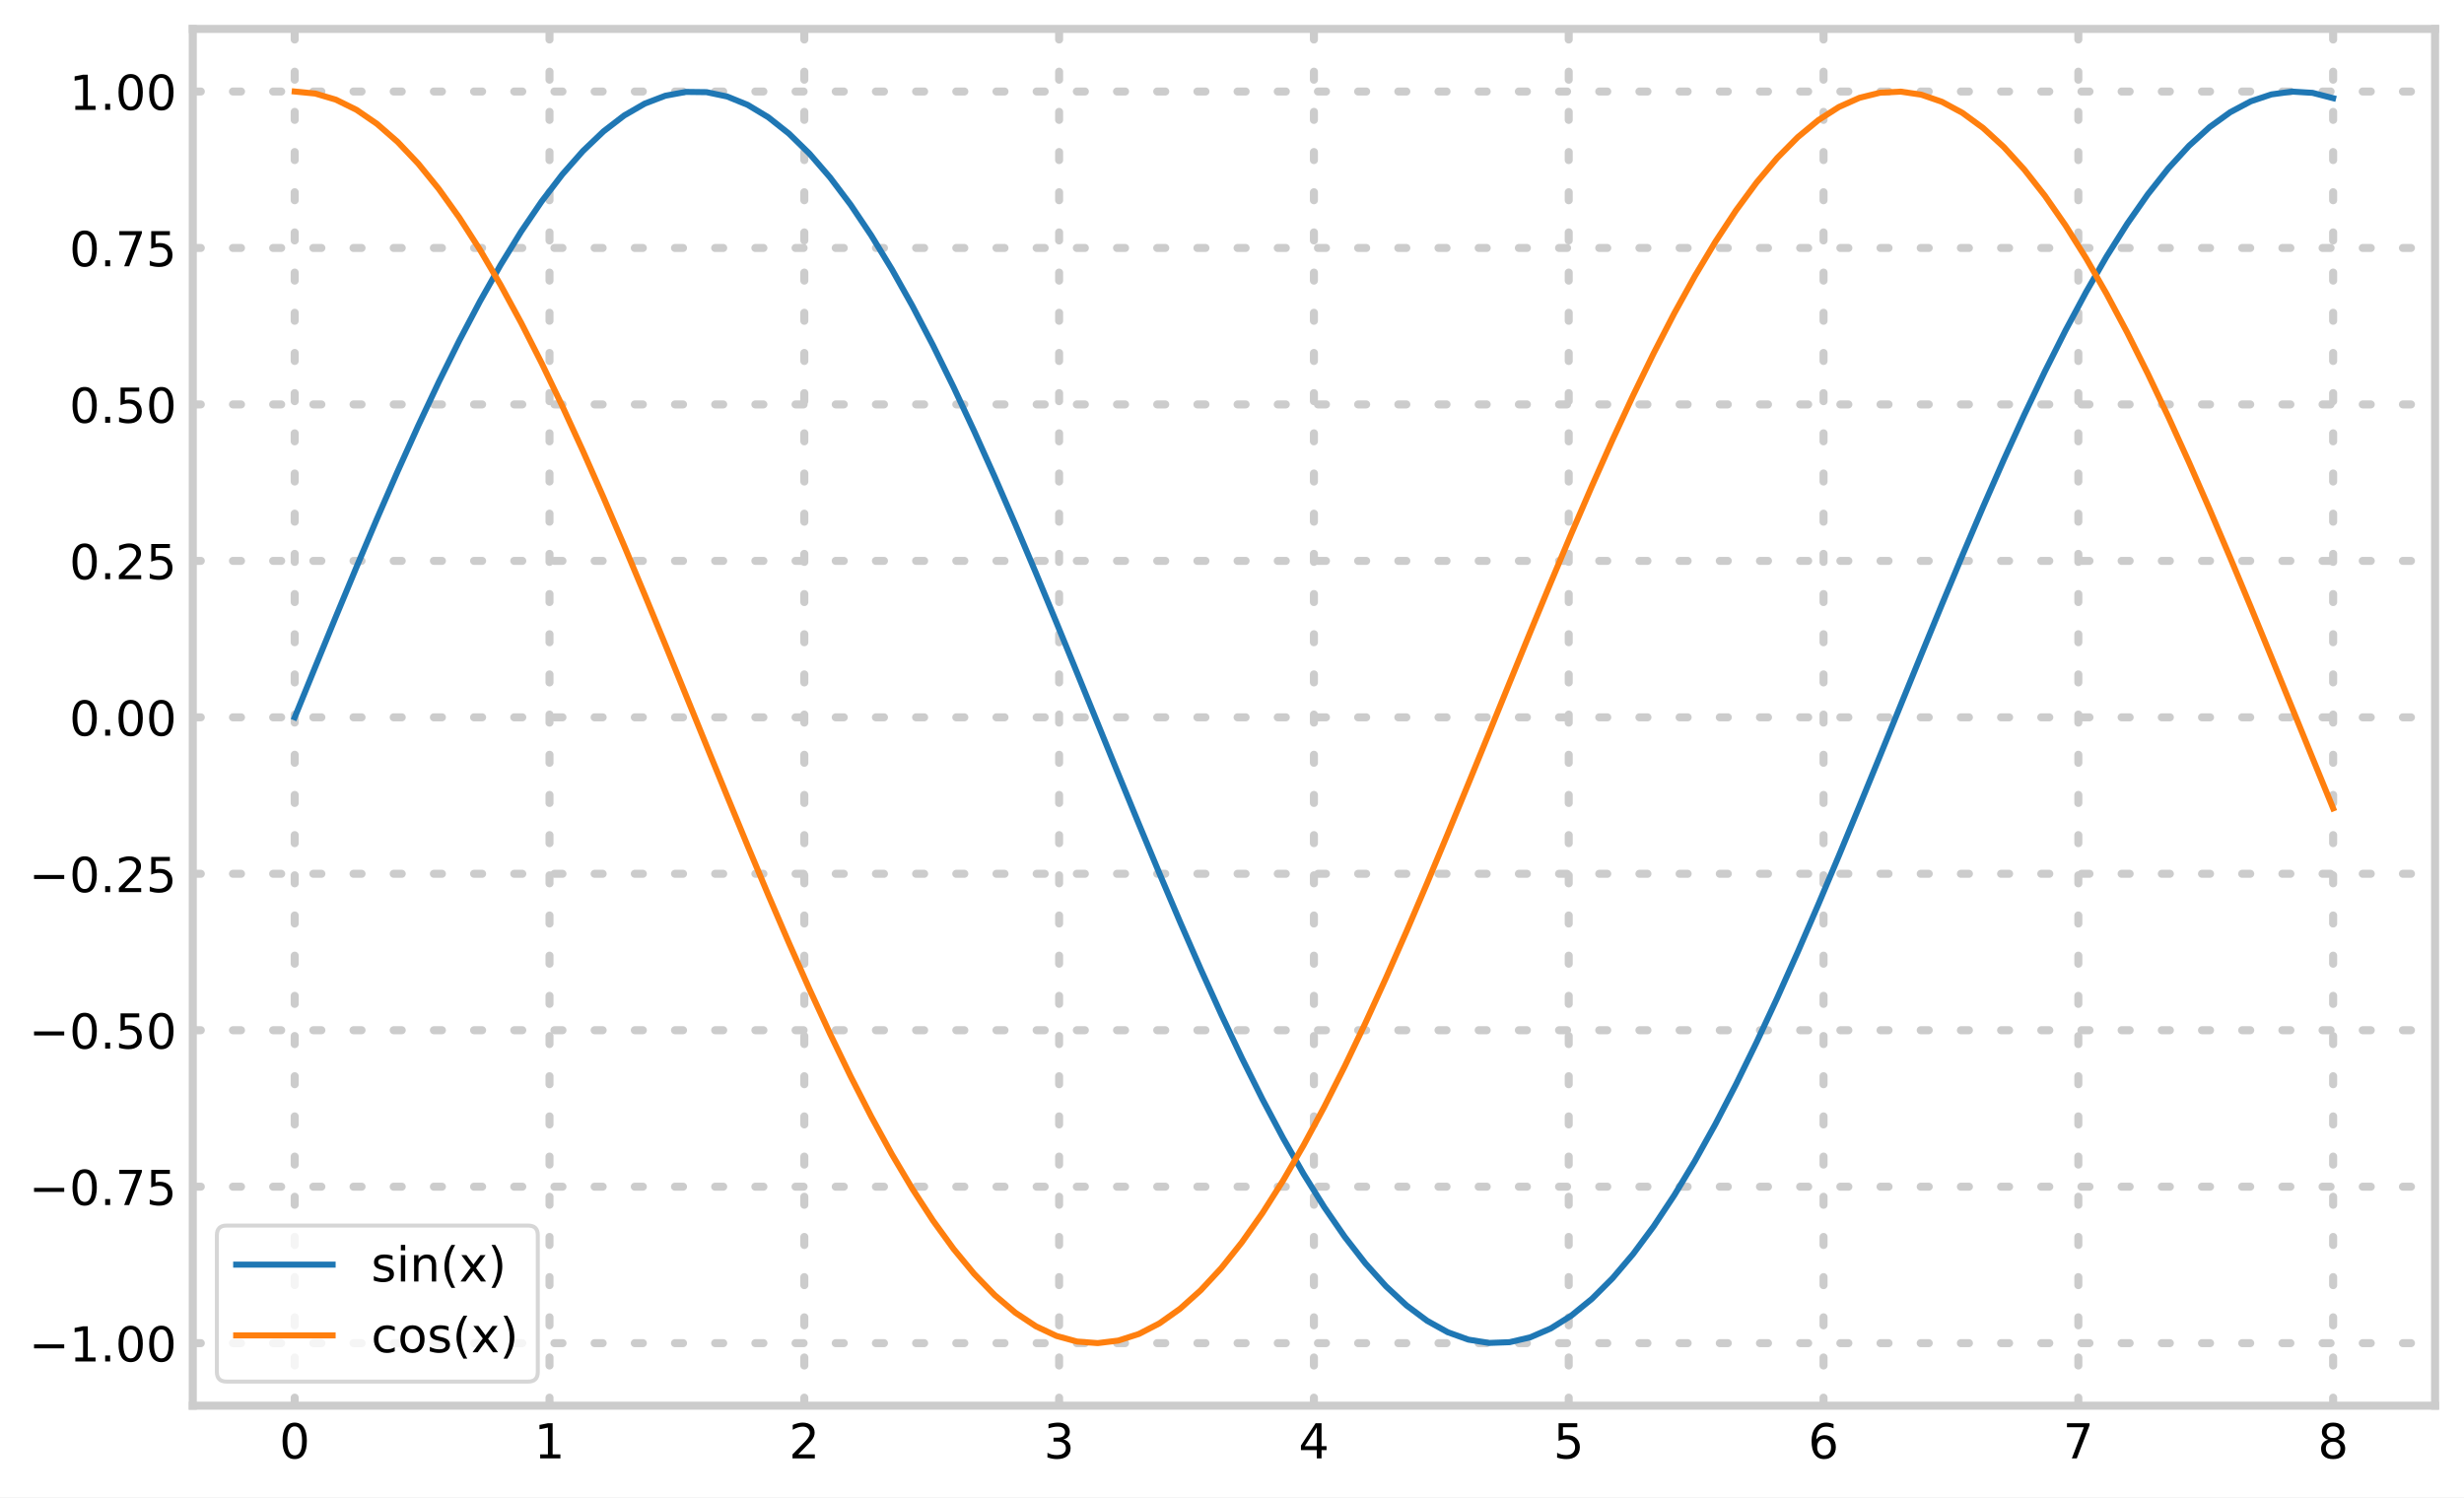
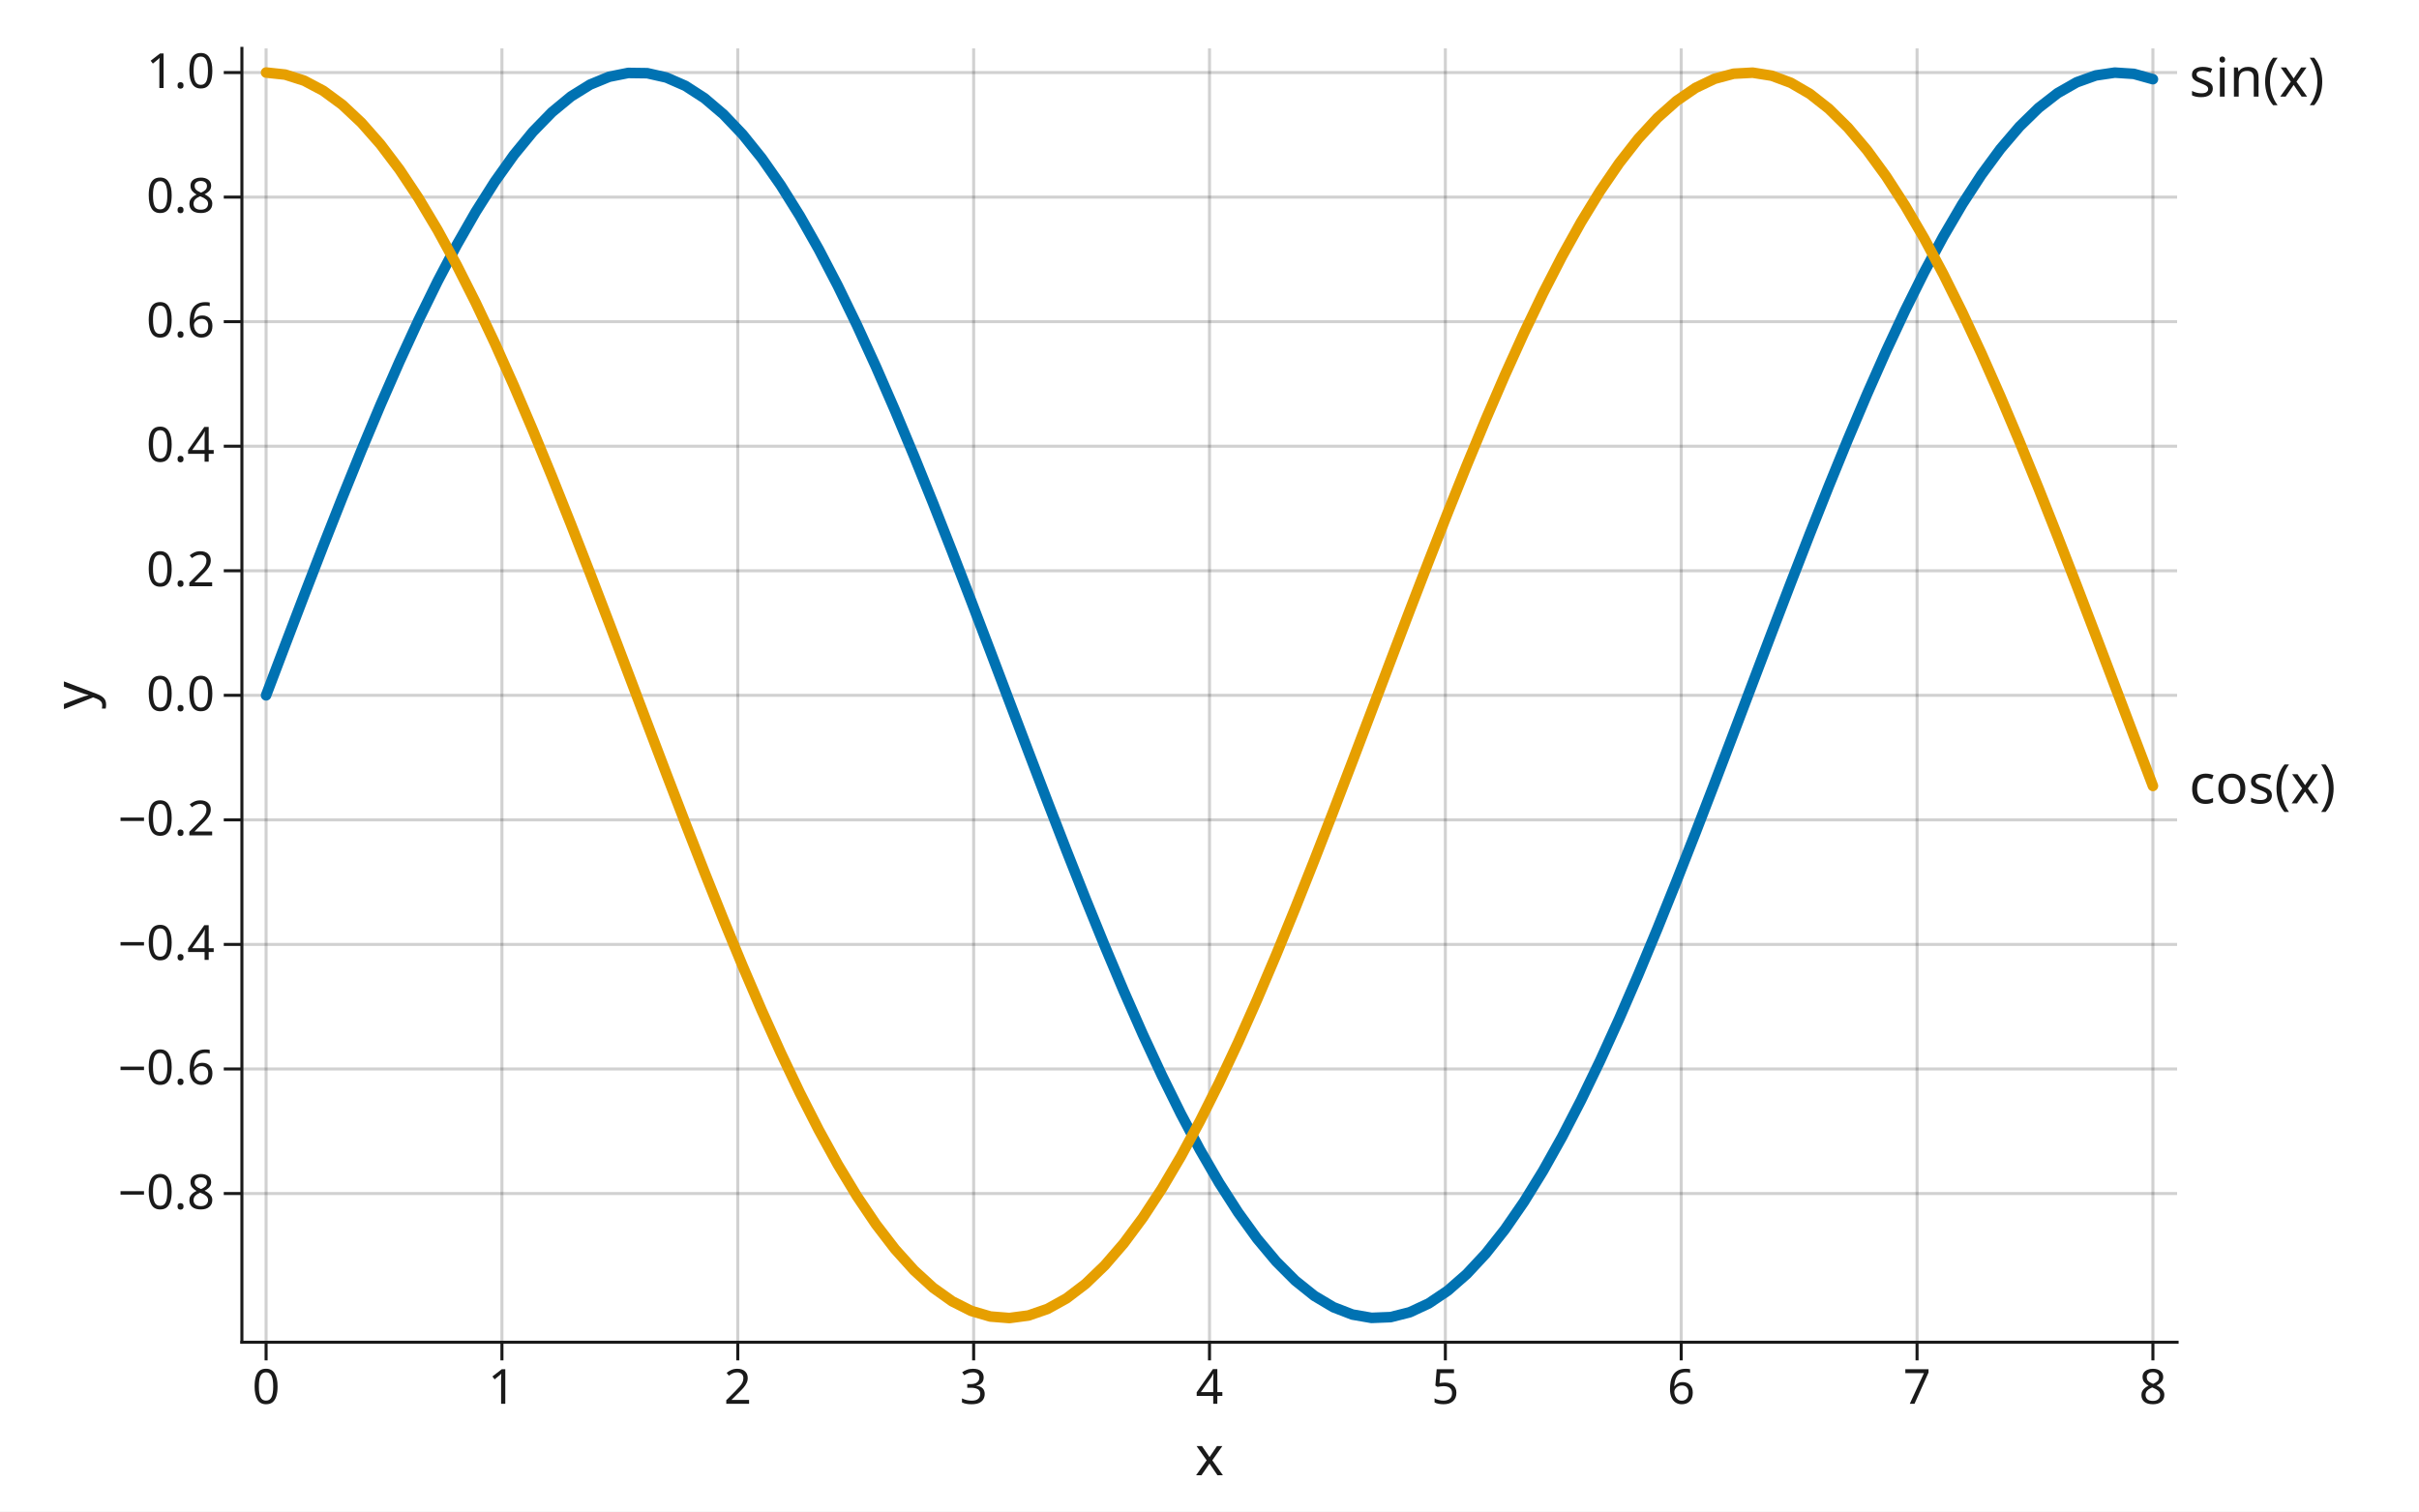
- <svg xmlns="http://www.w3.org/2000/svg" xmlns:xlink="http://www.w3.org/1999/xlink" width="613.174pt" height="372.652pt" viewBox="0 0 613.174 372.652" version="1.1">
-   <defs>
-     <style type="text/css">*{stroke-linejoin: round; stroke-linecap: butt}</style>
-   </defs>
-   <g id="figure_1">
-     <g id="patch_1">
-       <path d="M 0 372.652  L 613.174 372.652  L 613.174 0  L 0 0  z " style="fill: #ffffff" />
+ <svg xmlns="http://www.w3.org/2000/svg" width="680" height="425" viewBox="0 0 800 500" font-family="'Noto Sans', 'Helvetica Neue', Arial, sans-serif">
+   <rect width="800" height="500" fill="white" />
+   <svg color="#1a1a1a" y="0" x="0" viewBox="0 0 800 500" height="500" width="800" text-anchor="middle" font-size="16" fill="currentColor" class="plot-d6a7b5">
+     <style>:where(.plot-d6a7b5) {
+   --plot-background: white;
+   display: block;
+   height: auto;
+   height: intrinsic;
+   max-width: 100%;
+ }
+ :where(.plot-d6a7b5 text),
+ :where(.plot-d6a7b5 tspan) {
+   white-space: pre;
+ }</style>
+     <g stroke="currentColor" fill="none" aria-hidden="true" aria-label="y-axis tick">
+       <path d="M0,0L-6,0" transform="translate(80,394.8091)" />
+       <path d="M0,0L-6,0" transform="translate(80,353.6081)" />
+       <path d="M0,0L-6,0" transform="translate(80,312.4071)" />
+       <path d="M0,0L-6,0" transform="translate(80,271.2061)" />
+       <path d="M0,0L-6,0" transform="translate(80,230.0051)" />
+       <path d="M0,0L-6,0" transform="translate(80,188.8041)" />
+       <path d="M0,0L-6,0" transform="translate(80,147.603)" />
+       <path d="M0,0L-6,0" transform="translate(80,106.402)" />
+       <path d="M0,0L-6,0" transform="translate(80,65.20101)" />
+       <path d="M0,0L-6,0" transform="translate(80,24)" />
    </g>
-     <g id="axes_1">
-       <g id="patch_2">
-         <path d="M 47.974 349.838  L 605.974 349.838  L 605.974 7.2  L 47.974 7.2  z " style="fill: #ffffff" />
-       </g>
-       <g id="matplotlib.axis_1">
-         <g id="xtick_1">
-           <g id="line2d_1">
-             <path d="M 73.338 349.838  L 73.338 7.2  " clip-path="url(#pad438a577b)" style="fill: none; stroke-dasharray: 2,8; stroke-dashoffset: 0; stroke: #cccccc; stroke-width: 2; stroke-linecap: round" />
-           </g>
-           <g id="line2d_2" />
-           <g id="text_1">
-             <g transform="translate(69.52051 362.9562) scale(0.12 -0.12)">
-               <defs>
-                 <path id="DejaVuSans-30" d="M 2034 4250  Q 1547 4250 1301 3770  Q 1056 3291 1056 2328  Q 1056 1369 1301 889  Q 1547 409 2034 409  Q 2525 409 2770 889  Q 3016 1369 3016 2328  Q 3016 3291 2770 3770  Q 2525 4250 2034 4250  z M 2034 4750  Q 2819 4750 3233 4129  Q 3647 3509 3647 2328  Q 3647 1150 3233 529  Q 2819 -91 2034 -91  Q 1250 -91 836 529  Q 422 1150 422 2328  Q 422 3509 836 4129  Q 1250 4750 2034 4750  z " transform="scale(0.015625)" />
-               </defs>
-               <use xlink:href="#DejaVuSans-30" />
-             </g>
-           </g>
-         </g>
-         <g id="xtick_2">
-           <g id="line2d_3">
-             <path d="M 136.747 349.838  L 136.747 7.2  " clip-path="url(#pad438a577b)" style="fill: none; stroke-dasharray: 2,8; stroke-dashoffset: 0; stroke: #cccccc; stroke-width: 2; stroke-linecap: round" />
-           </g>
-           <g id="line2d_4" />
-           <g id="text_2">
-             <g transform="translate(132.9296 362.9562) scale(0.12 -0.12)">
-               <defs>
-                 <path id="DejaVuSans-31" d="M 794 531  L 1825 531  L 1825 4091  L 703 3866  L 703 4441  L 1819 4666  L 2450 4666  L 2450 531  L 3481 531  L 3481 0  L 794 0  L 794 531  z " transform="scale(0.015625)" />
-               </defs>
-               <use xlink:href="#DejaVuSans-31" />
-             </g>
-           </g>
-         </g>
-         <g id="xtick_3">
-           <g id="line2d_5">
-             <path d="M 200.156 349.838  L 200.156 7.2  " clip-path="url(#pad438a577b)" style="fill: none; stroke-dasharray: 2,8; stroke-dashoffset: 0; stroke: #cccccc; stroke-width: 2; stroke-linecap: round" />
-           </g>
-           <g id="line2d_6" />
-           <g id="text_3">
-             <g transform="translate(196.3387 362.9562) scale(0.12 -0.12)">
-               <defs>
-                 <path id="DejaVuSans-32" d="M 1228 531  L 3431 531  L 3431 0  L 469 0  L 469 531  Q 828 903 1448 1529  Q 2069 2156 2228 2338  Q 2531 2678 2651 2914  Q 2772 3150 2772 3378  Q 2772 3750 2511 3984  Q 2250 4219 1831 4219  Q 1534 4219 1204 4116  Q 875 4013 500 3803  L 500 4441  Q 881 4594 1212 4672  Q 1544 4750 1819 4750  Q 2544 4750 2975 4387  Q 3406 4025 3406 3419  Q 3406 3131 3298 2873  Q 3191 2616 2906 2266  Q 2828 2175 2409 1742  Q 1991 1309 1228 531  z " transform="scale(0.015625)" />
-               </defs>
-               <use xlink:href="#DejaVuSans-32" />
-             </g>
-           </g>
-         </g>
-         <g id="xtick_4">
-           <g id="line2d_7">
-             <path d="M 263.565 349.838  L 263.565 7.2  " clip-path="url(#pad438a577b)" style="fill: none; stroke-dasharray: 2,8; stroke-dashoffset: 0; stroke: #cccccc; stroke-width: 2; stroke-linecap: round" />
-           </g>
-           <g id="line2d_8" />
-           <g id="text_4">
-             <g transform="translate(259.7478 362.9562) scale(0.12 -0.12)">
-               <defs>
-                 <path id="DejaVuSans-33" d="M 2597 2516  Q 3050 2419 3304 2112  Q 3559 1806 3559 1356  Q 3559 666 3084 287  Q 2609 -91 1734 -91  Q 1441 -91 1130 -33  Q 819 25 488 141  L 488 750  Q 750 597 1062 519  Q 1375 441 1716 441  Q 2309 441 2620 675  Q 2931 909 2931 1356  Q 2931 1769 2642 2001  Q 2353 2234 1838 2234  L 1294 2234  L 1294 2753  L 1863 2753  Q 2328 2753 2575 2939  Q 2822 3125 2822 3475  Q 2822 3834 2567 4026  Q 2313 4219 1838 4219  Q 1578 4219 1281 4162  Q 984 4106 628 3988  L 628 4550  Q 988 4650 1302 4700  Q 1616 4750 1894 4750  Q 2613 4750 3031 4423  Q 3450 4097 3450 3541  Q 3450 3153 3228 2886  Q 3006 2619 2597 2516  z " transform="scale(0.015625)" />
-               </defs>
-               <use xlink:href="#DejaVuSans-33" />
-             </g>
-           </g>
-         </g>
-         <g id="xtick_5">
-           <g id="line2d_9">
-             <path d="M 326.974 349.838  L 326.974 7.2  " clip-path="url(#pad438a577b)" style="fill: none; stroke-dasharray: 2,8; stroke-dashoffset: 0; stroke: #cccccc; stroke-width: 2; stroke-linecap: round" />
-           </g>
-           <g id="line2d_10" />
-           <g id="text_5">
-             <g transform="translate(323.1569 362.9562) scale(0.12 -0.12)">
-               <defs>
-                 <path id="DejaVuSans-34" d="M 2419 4116  L 825 1625  L 2419 1625  L 2419 4116  z M 2253 4666  L 3047 4666  L 3047 1625  L 3713 1625  L 3713 1100  L 3047 1100  L 3047 0  L 2419 0  L 2419 1100  L 313 1100  L 313 1709  L 2253 4666  z " transform="scale(0.015625)" />
-               </defs>
-               <use xlink:href="#DejaVuSans-34" />
-             </g>
-           </g>
-         </g>
-         <g id="xtick_6">
-           <g id="line2d_11">
-             <path d="M 390.383 349.838  L 390.383 7.2  " clip-path="url(#pad438a577b)" style="fill: none; stroke-dasharray: 2,8; stroke-dashoffset: 0; stroke: #cccccc; stroke-width: 2; stroke-linecap: round" />
-           </g>
-           <g id="line2d_12" />
-           <g id="text_6">
-             <g transform="translate(386.566 362.9562) scale(0.12 -0.12)">
-               <defs>
-                 <path id="DejaVuSans-35" d="M 691 4666  L 3169 4666  L 3169 4134  L 1269 4134  L 1269 2991  Q 1406 3038 1543 3061  Q 1681 3084 1819 3084  Q 2600 3084 3056 2656  Q 3513 2228 3513 1497  Q 3513 744 3044 326  Q 2575 -91 1722 -91  Q 1428 -91 1123 -41  Q 819 9 494 109  L 494 744  Q 775 591 1075 516  Q 1375 441 1709 441  Q 2250 441 2565 725  Q 2881 1009 2881 1497  Q 2881 1984 2565 2268  Q 2250 2553 1709 2553  Q 1456 2553 1204 2497  Q 953 2441 691 2322  L 691 4666  z " transform="scale(0.015625)" />
-               </defs>
-               <use xlink:href="#DejaVuSans-35" />
-             </g>
-           </g>
-         </g>
-         <g id="xtick_7">
-           <g id="line2d_13">
-             <path d="M 453.793 349.838  L 453.793 7.2  " clip-path="url(#pad438a577b)" style="fill: none; stroke-dasharray: 2,8; stroke-dashoffset: 0; stroke: #cccccc; stroke-width: 2; stroke-linecap: round" />
-           </g>
-           <g id="line2d_14" />
-           <g id="text_7">
-             <g transform="translate(449.9751 362.9562) scale(0.12 -0.12)">
-               <defs>
-                 <path id="DejaVuSans-36" d="M 2113 2584  Q 1688 2584 1439 2293  Q 1191 2003 1191 1497  Q 1191 994 1439 701  Q 1688 409 2113 409  Q 2538 409 2786 701  Q 3034 994 3034 1497  Q 3034 2003 2786 2293  Q 2538 2584 2113 2584  z M 3366 4563  L 3366 3988  Q 3128 4100 2886 4159  Q 2644 4219 2406 4219  Q 1781 4219 1451 3797  Q 1122 3375 1075 2522  Q 1259 2794 1537 2939  Q 1816 3084 2150 3084  Q 2853 3084 3261 2657  Q 3669 2231 3669 1497  Q 3669 778 3244 343  Q 2819 -91 2113 -91  Q 1303 -91 875 529  Q 447 1150 447 2328  Q 447 3434 972 4092  Q 1497 4750 2381 4750  Q 2619 4750 2861 4703  Q 3103 4656 3366 4563  z " transform="scale(0.015625)" />
-               </defs>
-               <use xlink:href="#DejaVuSans-36" />
-             </g>
-           </g>
-         </g>
-         <g id="xtick_8">
-           <g id="line2d_15">
-             <path d="M 517.202 349.838  L 517.202 7.2  " clip-path="url(#pad438a577b)" style="fill: none; stroke-dasharray: 2,8; stroke-dashoffset: 0; stroke: #cccccc; stroke-width: 2; stroke-linecap: round" />
-           </g>
-           <g id="line2d_16" />
-           <g id="text_8">
-             <g transform="translate(513.3841 362.9562) scale(0.12 -0.12)">
-               <defs>
-                 <path id="DejaVuSans-37" d="M 525 4666  L 3525 4666  L 3525 4397  L 1831 0  L 1172 0  L 2766 4134  L 525 4134  L 525 4666  z " transform="scale(0.015625)" />
-               </defs>
-               <use xlink:href="#DejaVuSans-37" />
-             </g>
-           </g>
-         </g>
-         <g id="xtick_9">
-           <g id="line2d_17">
-             <path d="M 580.611 349.838  L 580.611 7.2  " clip-path="url(#pad438a577b)" style="fill: none; stroke-dasharray: 2,8; stroke-dashoffset: 0; stroke: #cccccc; stroke-width: 2; stroke-linecap: round" />
-           </g>
-           <g id="line2d_18" />
-           <g id="text_9">
-             <g transform="translate(576.7932 362.9562) scale(0.12 -0.12)">
-               <defs>
-                 <path id="DejaVuSans-38" d="M 2034 2216  Q 1584 2216 1326 1975  Q 1069 1734 1069 1313  Q 1069 891 1326 650  Q 1584 409 2034 409  Q 2484 409 2743 651  Q 3003 894 3003 1313  Q 3003 1734 2745 1975  Q 2488 2216 2034 2216  z M 1403 2484  Q 997 2584 770 2862  Q 544 3141 544 3541  Q 544 4100 942 4425  Q 1341 4750 2034 4750  Q 2731 4750 3128 4425  Q 3525 4100 3525 3541  Q 3525 3141 3298 2862  Q 3072 2584 2669 2484  Q 3125 2378 3379 2068  Q 3634 1759 3634 1313  Q 3634 634 3220 271  Q 2806 -91 2034 -91  Q 1263 -91 848 271  Q 434 634 434 1313  Q 434 1759 690 2068  Q 947 2378 1403 2484  z M 1172 3481  Q 1172 3119 1398 2916  Q 1625 2713 2034 2713  Q 2441 2713 2670 2916  Q 2900 3119 2900 3481  Q 2900 3844 2670 4047  Q 2441 4250 2034 4250  Q 1625 4250 1398 4047  Q 1172 3844 1172 3481  z " transform="scale(0.015625)" />
-               </defs>
-               <use xlink:href="#DejaVuSans-38" />
-             </g>
-           </g>
-         </g>
-       </g>
-       <g id="matplotlib.axis_2">
-         <g id="ytick_1">
-           <g id="line2d_19">
-             <path d="M 47.974 334.271  L 605.974 334.271  " clip-path="url(#pad438a577b)" style="fill: none; stroke-dasharray: 2,8; stroke-dashoffset: 0; stroke: #cccccc; stroke-width: 2; stroke-linecap: round" />
-           </g>
-           <g id="line2d_20" />
-           <g id="text_10">
-             <g transform="translate(7.2 338.8303) scale(0.12 -0.12)">
-               <defs>
-                 <path id="DejaVuSans-2212" d="M 678 2272  L 4684 2272  L 4684 1741  L 678 1741  L 678 2272  z " transform="scale(0.015625)" />
-                 <path id="DejaVuSans-2e" d="M 684 794  L 1344 794  L 1344 0  L 684 0  L 684 794  z " transform="scale(0.015625)" />
-               </defs>
-               <use xlink:href="#DejaVuSans-2212" />
-               <use xlink:href="#DejaVuSans-31" x="83.789" />
-               <use xlink:href="#DejaVuSans-2e" x="147.412" />
-               <use xlink:href="#DejaVuSans-30" x="179.199" />
-               <use xlink:href="#DejaVuSans-30" x="242.822" />
-             </g>
-           </g>
-         </g>
-         <g id="ytick_2">
-           <g id="line2d_21">
-             <path d="M 47.974 295.334  L 605.974 295.334  " clip-path="url(#pad438a577b)" style="fill: none; stroke-dasharray: 2,8; stroke-dashoffset: 0; stroke: #cccccc; stroke-width: 2; stroke-linecap: round" />
-           </g>
-           <g id="line2d_22" />
-           <g id="text_11">
-             <g transform="translate(7.2 299.8932) scale(0.12 -0.12)">
-               <use xlink:href="#DejaVuSans-2212" />
-               <use xlink:href="#DejaVuSans-30" x="83.789" />
-               <use xlink:href="#DejaVuSans-2e" x="147.412" />
-               <use xlink:href="#DejaVuSans-37" x="179.199" />
-               <use xlink:href="#DejaVuSans-35" x="242.822" />
-             </g>
-           </g>
-         </g>
-         <g id="ytick_3">
-           <g id="line2d_23">
-             <path d="M 47.974 256.397  L 605.974 256.397  " clip-path="url(#pad438a577b)" style="fill: none; stroke-dasharray: 2,8; stroke-dashoffset: 0; stroke: #cccccc; stroke-width: 2; stroke-linecap: round" />
-           </g>
-           <g id="line2d_24" />
-           <g id="text_12">
-             <g transform="translate(7.2 260.9561) scale(0.12 -0.12)">
-               <use xlink:href="#DejaVuSans-2212" />
-               <use xlink:href="#DejaVuSans-30" x="83.789" />
-               <use xlink:href="#DejaVuSans-2e" x="147.412" />
-               <use xlink:href="#DejaVuSans-35" x="179.199" />
-               <use xlink:href="#DejaVuSans-30" x="242.822" />
-             </g>
-           </g>
-         </g>
-         <g id="ytick_4">
-           <g id="line2d_25">
-             <path d="M 47.974 217.46  L 605.974 217.46  " clip-path="url(#pad438a577b)" style="fill: none; stroke-dasharray: 2,8; stroke-dashoffset: 0; stroke: #cccccc; stroke-width: 2; stroke-linecap: round" />
-           </g>
-           <g id="line2d_26" />
-           <g id="text_13">
-             <g transform="translate(7.2 222.019) scale(0.12 -0.12)">
-               <use xlink:href="#DejaVuSans-2212" />
-               <use xlink:href="#DejaVuSans-30" x="83.789" />
-               <use xlink:href="#DejaVuSans-2e" x="147.412" />
-               <use xlink:href="#DejaVuSans-32" x="179.199" />
-               <use xlink:href="#DejaVuSans-35" x="242.822" />
-             </g>
-           </g>
-         </g>
-         <g id="ytick_5">
-           <g id="line2d_27">
-             <path d="M 47.974 178.523  L 605.974 178.523  " clip-path="url(#pad438a577b)" style="fill: none; stroke-dasharray: 2,8; stroke-dashoffset: 0; stroke: #cccccc; stroke-width: 2; stroke-linecap: round" />
-           </g>
-           <g id="line2d_28" />
-           <g id="text_14">
-             <g transform="translate(17.25562 183.0819) scale(0.12 -0.12)">
-               <use xlink:href="#DejaVuSans-30" />
-               <use xlink:href="#DejaVuSans-2e" x="63.623" />
-               <use xlink:href="#DejaVuSans-30" x="95.41" />
-               <use xlink:href="#DejaVuSans-30" x="159.033" />
-             </g>
-           </g>
-         </g>
-         <g id="ytick_6">
-           <g id="line2d_29">
-             <path d="M 47.974 139.586  L 605.974 139.586  " clip-path="url(#pad438a577b)" style="fill: none; stroke-dasharray: 2,8; stroke-dashoffset: 0; stroke: #cccccc; stroke-width: 2; stroke-linecap: round" />
-           </g>
-           <g id="line2d_30" />
-           <g id="text_15">
-             <g transform="translate(17.25562 144.1448) scale(0.12 -0.12)">
-               <use xlink:href="#DejaVuSans-30" />
-               <use xlink:href="#DejaVuSans-2e" x="63.623" />
-               <use xlink:href="#DejaVuSans-32" x="95.41" />
-               <use xlink:href="#DejaVuSans-35" x="159.033" />
-             </g>
-           </g>
-         </g>
-         <g id="ytick_7">
-           <g id="line2d_31">
-             <path d="M 47.974 100.649  L 605.974 100.649  " clip-path="url(#pad438a577b)" style="fill: none; stroke-dasharray: 2,8; stroke-dashoffset: 0; stroke: #cccccc; stroke-width: 2; stroke-linecap: round" />
-           </g>
-           <g id="line2d_32" />
-           <g id="text_16">
-             <g transform="translate(17.25562 105.2077) scale(0.12 -0.12)">
-               <use xlink:href="#DejaVuSans-30" />
-               <use xlink:href="#DejaVuSans-2e" x="63.623" />
-               <use xlink:href="#DejaVuSans-35" x="95.41" />
-               <use xlink:href="#DejaVuSans-30" x="159.033" />
-             </g>
-           </g>
-         </g>
-         <g id="ytick_8">
-           <g id="line2d_33">
-             <path d="M 47.974 61.712  L 605.974 61.712  " clip-path="url(#pad438a577b)" style="fill: none; stroke-dasharray: 2,8; stroke-dashoffset: 0; stroke: #cccccc; stroke-width: 2; stroke-linecap: round" />
-           </g>
-           <g id="line2d_34" />
-           <g id="text_17">
-             <g transform="translate(17.25562 66.27062) scale(0.12 -0.12)">
-               <use xlink:href="#DejaVuSans-30" />
-               <use xlink:href="#DejaVuSans-2e" x="63.623" />
-               <use xlink:href="#DejaVuSans-37" x="95.41" />
-               <use xlink:href="#DejaVuSans-35" x="159.033" />
-             </g>
-           </g>
-         </g>
-         <g id="ytick_9">
-           <g id="line2d_35">
-             <path d="M 47.974 22.774  L 605.974 22.774  " clip-path="url(#pad438a577b)" style="fill: none; stroke-dasharray: 2,8; stroke-dashoffset: 0; stroke: #cccccc; stroke-width: 2; stroke-linecap: round" />
-           </g>
-           <g id="line2d_36" />
-           <g id="text_18">
-             <g transform="translate(17.25562 27.33352) scale(0.12 -0.12)">
-               <use xlink:href="#DejaVuSans-31" />
-               <use xlink:href="#DejaVuSans-2e" x="63.623" />
-               <use xlink:href="#DejaVuSans-30" x="95.41" />
-               <use xlink:href="#DejaVuSans-30" x="159.033" />
-             </g>
-           </g>
-         </g>
-       </g>
-       <g id="line2d_37">
-         <path d="M 73.338 178.523  L 78.462 165.951  L 83.586 153.461  L 88.71 141.134  L 93.834 129.052  L 98.958 117.292  L 104.082 105.933  L 109.206 95.046  L 114.33 84.705  L 119.454 74.976  L 124.578 65.923  L 129.702 57.604  L 134.826 50.075  L 139.95 43.384  L 145.074 37.575  L 150.198 32.686  L 155.321 28.749  L 160.445 25.789  L 165.569 23.826  L 170.693 22.872  L 175.817 22.935  L 180.941 24.013  L 186.065 26.099  L 191.189 29.18  L 196.313 33.236  L 201.437 38.239  L 206.561 44.159  L 211.685 50.955  L 216.809 58.584  L 221.933 66.996  L 227.057 76.135  L 232.181 85.943  L 237.305 96.355  L 242.429 107.303  L 247.553 118.716  L 252.677 130.52  L 257.801 142.636  L 262.925 154.987  L 268.049 167.492  L 273.173 180.068  L 278.297 192.635  L 283.421 205.109  L 288.545 217.41  L 293.669 229.457  L 298.793 241.171  L 303.917 252.477  L 309.04 263.3  L 314.164 273.57  L 319.288 283.219  L 324.412 292.185  L 329.536 300.41  L 334.66 307.838  L 339.784 314.423  L 344.908 320.121  L 350.032 324.895  L 355.156 328.714  L 360.28 331.552  L 365.404 333.392  L 370.528 334.221  L 375.652 334.033  L 380.776 332.831  L 385.9 330.622  L 391.024 327.42  L 396.148 323.246  L 401.272 318.128  L 406.396 312.099  L 411.52 305.198  L 416.644 297.47  L 421.768 288.966  L 426.892 279.741  L 432.016 269.855  L 437.14 259.374  L 442.264 248.364  L 447.388 236.899  L 452.512 225.053  L 457.636 212.904  L 462.759 200.53  L 467.883 188.012  L 473.007 175.432  L 478.131 162.873  L 483.255 150.415  L 488.379 138.142  L 493.503 126.131  L 498.627 114.463  L 503.751 103.212  L 508.875 92.454  L 513.999 82.256  L 519.123 72.688  L 524.247 63.809  L 529.371 55.68  L 534.495 48.352  L 539.619 41.874  L 544.743 36.288  L 549.867 31.63  L 554.991 27.93  L 560.115 25.214  L 565.239 23.498  L 570.363 22.793  L 575.487 23.105  L 580.611 24.432  " clip-path="url(#pad438a577b)" style="fill: none; stroke: #1f77b4; stroke-width: 1.5; stroke-linecap: square" />
-       </g>
-       <g id="line2d_38">
-         <path d="M 73.338 22.774  L 78.462 23.283  L 83.586 24.804  L 88.71 27.329  L 93.834 30.84  L 98.958 35.315  L 104.082 40.725  L 109.206 47.034  L 114.33 54.202  L 119.454 62.18  L 124.578 70.918  L 129.702 80.359  L 134.826 90.439  L 139.95 101.095  L 145.074 112.256  L 150.198 123.85  L 155.321 135.8  L 160.445 148.029  L 165.569 160.458  L 170.693 173.004  L 175.817 185.586  L 180.941 198.122  L 186.065 210.53  L 191.189 222.729  L 196.313 234.64  L 201.437 246.185  L 206.561 257.288  L 211.685 267.876  L 216.809 277.882  L 221.933 287.239  L 227.057 295.887  L 232.181 303.769  L 237.305 310.833  L 242.429 317.034  L 247.553 322.331  L 252.677 326.689  L 257.801 330.081  L 262.925 332.483  L 268.049 333.88  L 273.173 334.264  L 278.297 333.631  L 283.421 331.985  L 288.545 329.339  L 293.669 325.707  L 298.793 321.116  L 303.917 315.594  L 309.04 309.177  L 314.164 301.907  L 319.288 293.832  L 324.412 285.005  L 329.536 275.483  L 334.66 265.327  L 339.784 254.606  L 344.908 243.388  L 350.032 231.746  L 355.156 219.757  L 360.28 207.499  L 365.404 195.052  L 370.528 182.497  L 375.652 169.916  L 380.776 157.392  L 385.9 145.005  L 391.024 132.837  L 396.148 120.967  L 401.272 109.472  L 406.396 98.429  L 411.52 87.908  L 416.644 77.978  L 421.768 68.705  L 426.892 60.148  L 432.016 52.364  L 437.14 45.404  L 442.264 39.312  L 447.388 34.128  L 452.512 29.887  L 457.636 26.617  L 462.759 24.337  L 467.883 23.064  L 473.007 22.805  L 478.131 23.563  L 483.255 25.332  L 488.379 28.1  L 493.503 31.851  L 498.627 36.559  L 503.751 42.193  L 508.875 48.717  L 513.999 56.088  L 519.123 64.258  L 524.247 73.174  L 529.371 82.777  L 534.495 93.006  L 539.619 103.792  L 544.743 115.066  L 549.867 126.755  L 554.991 138.781  L 560.115 151.066  L 565.239 163.531  L 570.363 176.094  L 575.487 188.672  L 580.611 201.184  " clip-path="url(#pad438a577b)" style="fill: none; stroke: #ff7f0e; stroke-width: 1.5; stroke-linecap: square" />
-       </g>
-       <g id="patch_3">
-         <path d="M 47.974 349.838  L 47.974 7.2  " style="fill: none; stroke: #cccccc; stroke-width: 2; stroke-linejoin: miter; stroke-linecap: square" />
-       </g>
-       <g id="patch_4">
-         <path d="M 605.974 349.838  L 605.974 7.2  " style="fill: none; stroke: #cccccc; stroke-width: 2; stroke-linejoin: miter; stroke-linecap: square" />
-       </g>
-       <g id="patch_5">
-         <path d="M 47.974 349.838  L 605.974 349.838  " style="fill: none; stroke: #cccccc; stroke-width: 2; stroke-linejoin: miter; stroke-linecap: square" />
-       </g>
-       <g id="patch_6">
-         <path d="M 47.974 7.2  L 605.974 7.2  " style="fill: none; stroke: #cccccc; stroke-width: 2; stroke-linejoin: miter; stroke-linecap: square" />
-       </g>
-       <g id="legend_1">
-         <g id="patch_7">
-           <path d="M 56.374 343.838  L 131.433 343.838  Q 133.833 343.838 133.833 341.438  L 133.833 307.411  Q 133.833 305.011 131.433 305.011  L 56.374 305.011  Q 53.974 305.011 53.974 307.411  L 53.974 341.438  Q 53.974 343.838 56.374 343.838  z " style="fill: #ffffff; opacity: 0.8; stroke: #cccccc; stroke-linejoin: miter" />
-         </g>
-         <g id="line2d_39">
-           <path d="M 58.774 314.729  L 70.774 314.729  L 82.774 314.729  " style="fill: none; stroke: #1f77b4; stroke-width: 1.5; stroke-linecap: square" />
-         </g>
-         <g id="text_19">
-           <g transform="translate(92.37438 318.9287) scale(0.12 -0.12)">
-             <defs>
-               <path id="DejaVuSans-73" d="M 2834 3397  L 2834 2853  Q 2591 2978 2328 3040  Q 2066 3103 1784 3103  Q 1356 3103 1142 2972  Q 928 2841 928 2578  Q 928 2378 1081 2264  Q 1234 2150 1697 2047  L 1894 2003  Q 2506 1872 2764 1633  Q 3022 1394 3022 966  Q 3022 478 2636 193  Q 2250 -91 1575 -91  Q 1294 -91 989 -36  Q 684 19 347 128  L 347 722  Q 666 556 975 473  Q 1284 391 1588 391  Q 1994 391 2212 530  Q 2431 669 2431 922  Q 2431 1156 2273 1281  Q 2116 1406 1581 1522  L 1381 1569  Q 847 1681 609 1914  Q 372 2147 372 2553  Q 372 3047 722 3315  Q 1072 3584 1716 3584  Q 2034 3584 2315 3537  Q 2597 3491 2834 3397  z " transform="scale(0.015625)" />
-               <path id="DejaVuSans-69" d="M 603 3500  L 1178 3500  L 1178 0  L 603 0  L 603 3500  z M 603 4863  L 1178 4863  L 1178 4134  L 603 4134  L 603 4863  z " transform="scale(0.015625)" />
-               <path id="DejaVuSans-6e" d="M 3513 2113  L 3513 0  L 2938 0  L 2938 2094  Q 2938 2591 2744 2837  Q 2550 3084 2163 3084  Q 1697 3084 1428 2787  Q 1159 2491 1159 1978  L 1159 0  L 581 0  L 581 3500  L 1159 3500  L 1159 2956  Q 1366 3272 1645 3428  Q 1925 3584 2291 3584  Q 2894 3584 3203 3211  Q 3513 2838 3513 2113  z " transform="scale(0.015625)" />
-               <path id="DejaVuSans-28" d="M 1984 4856  Q 1566 4138 1362 3434  Q 1159 2731 1159 2009  Q 1159 1288 1364 580  Q 1569 -128 1984 -844  L 1484 -844  Q 1016 -109 783 600  Q 550 1309 550 2009  Q 550 2706 781 3412  Q 1013 4119 1484 4856  L 1984 4856  z " transform="scale(0.015625)" />
-               <path id="DejaVuSans-78" d="M 3513 3500  L 2247 1797  L 3578 0  L 2900 0  L 1881 1375  L 863 0  L 184 0  L 1544 1831  L 300 3500  L 978 3500  L 1906 2253  L 2834 3500  L 3513 3500  z " transform="scale(0.015625)" />
-               <path id="DejaVuSans-29" d="M 513 4856  L 1013 4856  Q 1481 4119 1714 3412  Q 1947 2706 1947 2009  Q 1947 1309 1714 600  Q 1481 -109 1013 -844  L 513 -844  Q 928 -128 1133 580  Q 1338 1288 1338 2009  Q 1338 2731 1133 3434  Q 928 4138 513 4856  z " transform="scale(0.015625)" />
-             </defs>
-             <use xlink:href="#DejaVuSans-73" />
-             <use xlink:href="#DejaVuSans-69" x="52.1" />
-             <use xlink:href="#DejaVuSans-6e" x="79.883" />
-             <use xlink:href="#DejaVuSans-28" x="143.262" />
-             <use xlink:href="#DejaVuSans-78" x="182.275" />
-             <use xlink:href="#DejaVuSans-29" x="241.455" />
-           </g>
-         </g>
-         <g id="line2d_40">
-           <path d="M 58.774 332.342  L 70.774 332.342  L 82.774 332.342  " style="fill: none; stroke: #ff7f0e; stroke-width: 1.5; stroke-linecap: square" />
-         </g>
-         <g id="text_20">
-           <g transform="translate(92.37438 336.5424) scale(0.12 -0.12)">
-             <defs>
-               <path id="DejaVuSans-63" d="M 3122 3366  L 3122 2828  Q 2878 2963 2633 3030  Q 2388 3097 2138 3097  Q 1578 3097 1268 2742  Q 959 2388 959 1747  Q 959 1106 1268 751  Q 1578 397 2138 397  Q 2388 397 2633 464  Q 2878 531 3122 666  L 3122 134  Q 2881 22 2623 -34  Q 2366 -91 2075 -91  Q 1284 -91 818 406  Q 353 903 353 1747  Q 353 2603 823 3093  Q 1294 3584 2113 3584  Q 2378 3584 2631 3529  Q 2884 3475 3122 3366  z " transform="scale(0.015625)" />
-               <path id="DejaVuSans-6f" d="M 1959 3097  Q 1497 3097 1228 2736  Q 959 2375 959 1747  Q 959 1119 1226 758  Q 1494 397 1959 397  Q 2419 397 2687 759  Q 2956 1122 2956 1747  Q 2956 2369 2687 2733  Q 2419 3097 1959 3097  z M 1959 3584  Q 2709 3584 3137 3096  Q 3566 2609 3566 1747  Q 3566 888 3137 398  Q 2709 -91 1959 -91  Q 1206 -91 779 398  Q 353 888 353 1747  Q 353 2609 779 3096  Q 1206 3584 1959 3584  z " transform="scale(0.015625)" />
-             </defs>
-             <use xlink:href="#DejaVuSans-63" />
-             <use xlink:href="#DejaVuSans-6f" x="54.98" />
-             <use xlink:href="#DejaVuSans-73" x="116.162" />
-             <use xlink:href="#DejaVuSans-28" x="168.262" />
-             <use xlink:href="#DejaVuSans-78" x="207.275" />
-             <use xlink:href="#DejaVuSans-29" x="266.455" />
-           </g>
-         </g>
+     <g transform="translate(-9,0)" font-variant="tabular-nums" text-anchor="end" aria-label="y-axis tick label">
+       <text transform="translate(80,394.8091)" y="0.32em">−0.8</text>
+       <text transform="translate(80,353.6081)" y="0.32em">−0.6</text>
+       <text transform="translate(80,312.4071)" y="0.32em">−0.4</text>
+       <text transform="translate(80,271.2061)" y="0.32em">−0.2</text>
+       <text transform="translate(80,230.0051)" y="0.32em">0.0</text>
+       <text transform="translate(80,188.8041)" y="0.32em">0.2</text>
+       <text transform="translate(80,147.603)" y="0.32em">0.4</text>
+       <text transform="translate(80,106.402)" y="0.32em">0.6</text>
+       <text transform="translate(80,65.20101)" y="0.32em">0.8</text>
+       <text transform="translate(80,24)" y="0.32em">1.0</text>
+     </g>
+     <g font-size="18" transform="translate(-62,0)" aria-label="y-axis label">
+       <text transform="translate(80,230) rotate(-90)" y="0.71em">y</text>
+     </g>
+     <g stroke="currentColor" fill="none" aria-hidden="true" aria-label="x-axis tick">
+       <path d="M0,0L0,6" transform="translate(88,444)" />
+       <path d="M0,0L0,6" transform="translate(166,444)" />
+       <path d="M0,0L0,6" transform="translate(244,444)" />
+       <path d="M0,0L0,6" transform="translate(322,444)" />
+       <path d="M0,0L0,6" transform="translate(400,444)" />
+       <path d="M0,0L0,6" transform="translate(478,444)" />
+       <path d="M0,0L0,6" transform="translate(556,444)" />
+       <path d="M0,0L0,6" transform="translate(634,444)" />
+       <path d="M0,0L0,6" transform="translate(712,444)" />
+     </g>
+     <g transform="translate(0,9)" font-variant="tabular-nums" aria-label="x-axis tick label">
+       <text transform="translate(88,444)" y="0.71em">0</text>
+       <text transform="translate(166,444)" y="0.71em">1</text>
+       <text transform="translate(244,444)" y="0.71em">2</text>
+       <text transform="translate(322,444)" y="0.71em">3</text>
+       <text transform="translate(400,444)" y="0.71em">4</text>
+       <text transform="translate(478,444)" y="0.71em">5</text>
+       <text transform="translate(556,444)" y="0.71em">6</text>
+       <text transform="translate(634,444)" y="0.71em">7</text>
+       <text transform="translate(712,444)" y="0.71em">8</text>
+     </g>
+     <g font-size="18" transform="translate(0,44)" aria-label="x-axis label">
+       <text transform="translate(400,444)">x</text>
+     </g>
+     <g stroke-opacity="0.18" stroke="#000" aria-hidden="true" aria-label="x-grid">
+       <line y2="444" y1="16" x2="88" x1="88" />
+       <line y2="444" y1="16" x2="166" x1="166" />
+       <line y2="444" y1="16" x2="244" x1="244" />
+       <line y2="444" y1="16" x2="322" x1="322" />
+       <line y2="444" y1="16" x2="400" x1="400" />
+       <line y2="444" y1="16" x2="478" x1="478" />
+       <line y2="444" y1="16" x2="556" x1="556" />
+       <line y2="444" y1="16" x2="634" x1="634" />
+       <line y2="444" y1="16" x2="712" x1="712" />
+     </g>
+     <g stroke-opacity="0.18" stroke="#000" aria-hidden="true" aria-label="y-grid">
+       <line y2="394.809" y1="394.809" x2="720" x1="80" />
+       <line y2="353.608" y1="353.608" x2="720" x1="80" />
+       <line y2="312.407" y1="312.407" x2="720" x1="80" />
+       <line y2="271.206" y1="271.206" x2="720" x1="80" />
+       <line y2="230.005" y1="230.005" x2="720" x1="80" />
+       <line y2="188.804" y1="188.804" x2="720" x1="80" />
+       <line y2="147.603" y1="147.603" x2="720" x1="80" />
+       <line y2="106.402" y1="106.402" x2="720" x1="80" />
+       <line y2="65.201" y1="65.201" x2="720" x1="80" />
+       <line y2="24" y1="24" x2="720" x1="80" />
+     </g>
+     <clipPath id="plot-clip-22">
+       <rect height="428" width="640" y="16" x="80" />
+     </clipPath>
+     <g clip-path="url(#plot-clip-22)" aria-label="line">
+       <g stroke-linecap="round" stroke-linejoin="round" stroke-width="3.5" stroke="#0072B2" fill="none">
+         <path d="M88,230.005L94.303,213.376L100.606,196.856L106.909,180.552L113.212,164.571L119.515,149.017L125.818,133.991L132.121,119.592L138.424,105.914L144.727,93.046L151.03,81.071L157.333,70.069L163.636,60.11L169.939,51.26L176.242,43.576L182.545,37.11L188.848,31.902L195.152,27.987L201.455,25.39L207.758,24.129L214.061,24.212L220.364,25.638L226.667,28.397L232.97,32.472L239.273,37.837L245.576,44.455L251.879,52.285L258.182,61.274L264.485,71.365L270.788,82.491L277.091,94.579L283.394,107.552L289.697,121.324L296,135.805L302.303,150.9L308.606,166.512L314.909,182.539L321.212,198.875L327.515,215.415L333.818,232.049L340.121,248.67L346.424,265.17L352.727,281.44L359.03,297.374L365.333,312.869L371.636,327.822L377.939,342.138L384.242,355.721L390.545,368.485L396.848,380.344L403.152,391.222L409.455,401.048L415.758,409.758L422.061,417.294L428.364,423.609L434.667,428.659L440.97,432.414L447.273,434.847L453.576,435.943L459.879,435.695L466.182,434.105L472.485,431.183L478.788,426.948L485.091,421.428L491.394,414.658L497.697,406.683L504,397.555L510.303,387.334L516.606,376.085L522.909,363.884L529.212,350.809L535.515,336.945L541.818,322.383L548.121,307.219L554.424,291.55L560.727,275.48L567.03,259.113L573.333,242.556L579.636,225.917L585.939,209.305L592.242,192.828L598.545,176.594L604.848,160.708L611.152,145.274L617.455,130.394L623.758,116.163L630.061,102.676L636.364,90.019L642.667,78.276L648.97,67.524L655.273,57.831L661.576,49.263L667.879,41.874L674.182,35.713L680.485,30.819L686.788,27.226L693.091,24.957L699.394,24.025L705.697,24.438L712,26.192" />
      </g>
    </g>
-   </g>
-   <defs>
-     <clipPath id="pad438a577b">
-       <rect x="47.974" y="7.2" width="558" height="342.638" />
-     </clipPath>
-   </defs>
+     <g clip-path="url(#plot-clip-22)" aria-label="line">
+       <g stroke-linecap="round" stroke-linejoin="round" stroke-width="3.5" stroke="#E69F00" fill="none">
+         <path d="M88,24L94.303,24.672L100.606,26.685L106.909,30.024L113.212,34.668L119.515,40.588L125.818,47.743L132.121,56.088L138.424,65.568L144.727,76.121L151.03,87.679L157.333,100.165L163.636,113.499L169.939,127.593L176.242,142.356L182.545,157.69L188.848,173.497L195.152,189.672L201.455,206.111L207.758,222.705L214.061,239.347L220.364,255.929L226.667,272.34L232.97,288.476L239.273,304.23L245.576,319.5L251.879,334.185L258.182,348.191L264.485,361.425L270.788,373.802L277.091,385.24L283.394,395.665L289.697,405.009L296,413.211L302.303,420.217L308.606,425.982L314.909,430.467L321.212,433.644L327.515,435.493L333.818,436L340.121,435.163L346.424,432.987L352.727,429.486L359.03,424.683L365.333,418.61L371.636,411.305L377.939,402.818L384.242,393.203L390.545,382.522L396.848,370.847L403.152,358.252L409.455,344.82L415.758,330.638L422.061,315.8L428.364,300.402L434.667,284.545L440.97,268.332L447.273,251.868L453.576,235.262L459.879,218.621L466.182,202.055L472.485,185.671L478.788,169.577L485.091,153.877L491.394,138.674L497.697,124.066L504,110.151L510.303,97.017L516.606,84.751L522.909,73.434L529.212,63.138L535.515,53.931L541.818,45.874L548.121,39.018L554.424,33.408L560.727,29.082L567.03,26.067L573.333,24.383L579.636,24.041L585.939,25.043L592.242,27.382L598.545,31.045L604.848,36.005L611.152,42.232L617.455,49.684L623.758,58.313L630.061,68.063L636.364,78.869L642.667,90.662L648.97,103.365L655.273,116.893L661.576,131.16L667.879,146.072L674.182,161.532L680.485,177.439L686.788,193.689L693.091,210.176L699.394,226.792L705.697,243.429L712,259.979" />
+       </g>
+     </g>
+     <g transform="translate(12,0)" font-size="18" text-anchor="start" paint-order="stroke" stroke-linejoin="round" stroke-width="6" stroke="white" fill="#1a1a1a" aria-label="text">
+       <text transform="translate(712,26.19226)" y="0.32em">sin(x)</text>
+       <text transform="translate(712,259.9788)" y="0.32em">cos(x)</text>
+     </g>
+     <line y2="444" y1="444" x2="720" x1="80" stroke-linecap="square" stroke="currentColor" aria-label="frame" />
+     <line y2="444" y1="16" x2="80" x1="80" stroke-linecap="square" stroke="currentColor" aria-label="frame" />
+   </svg>
</svg>
